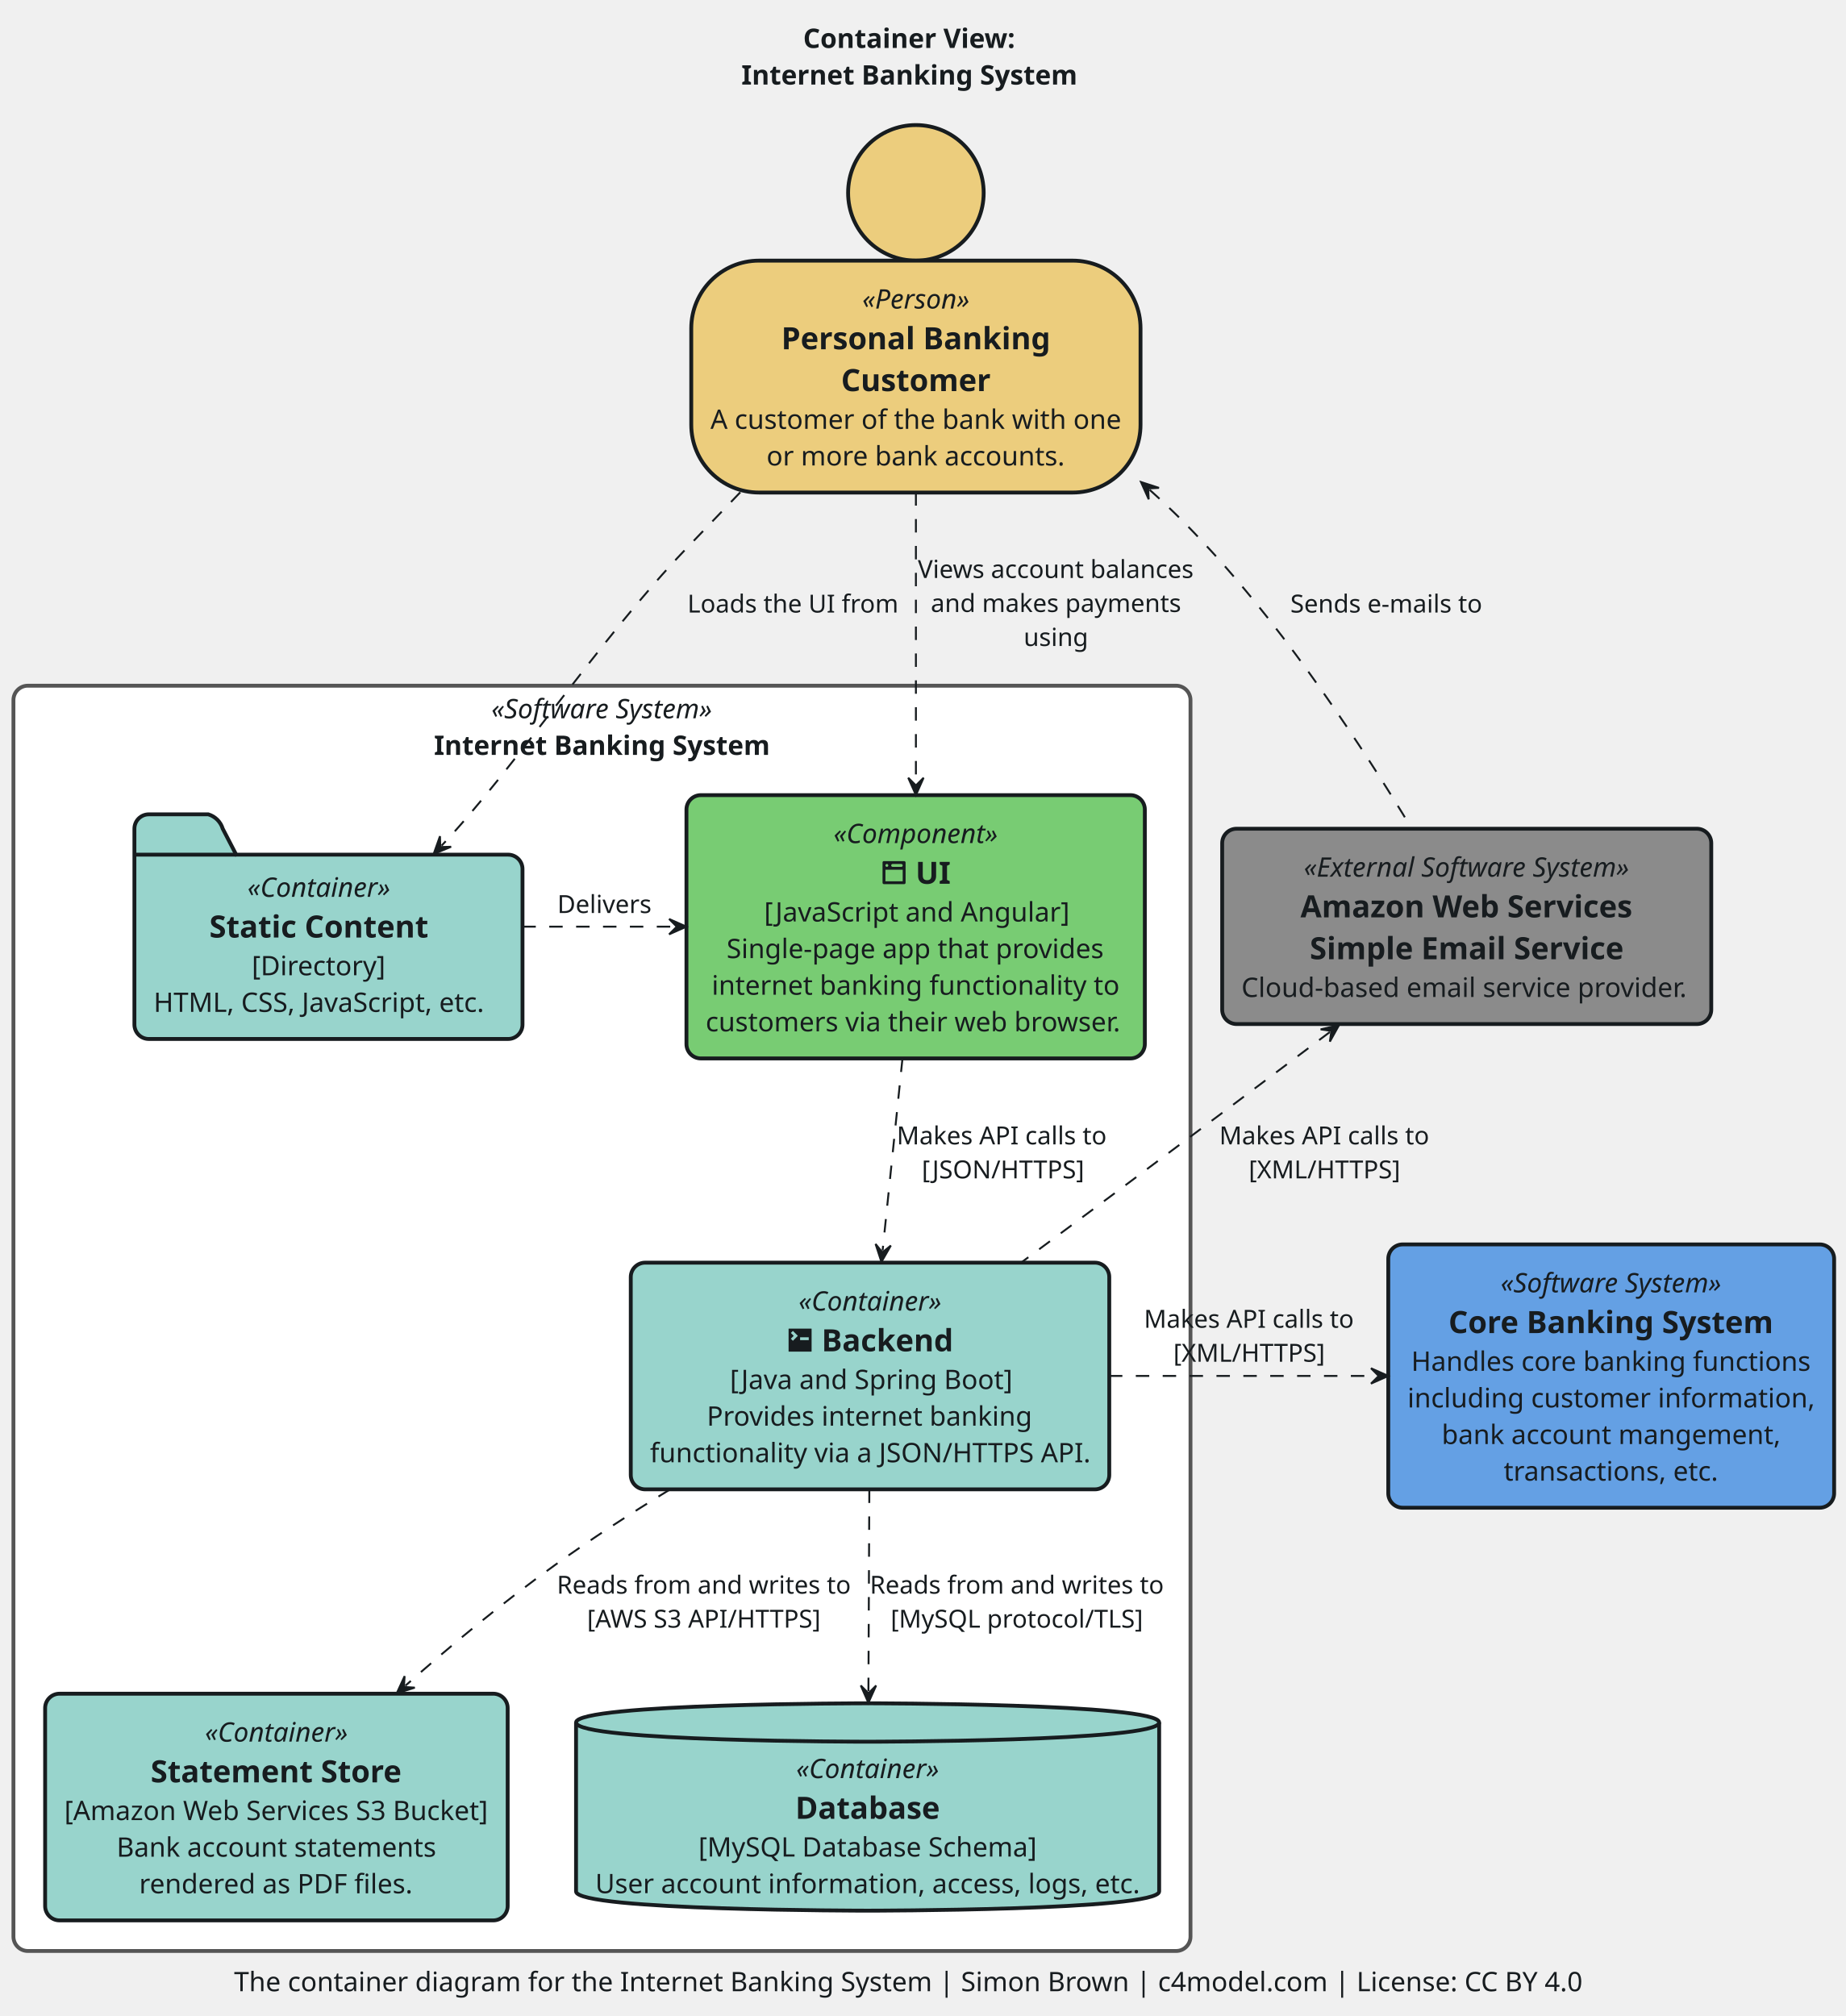
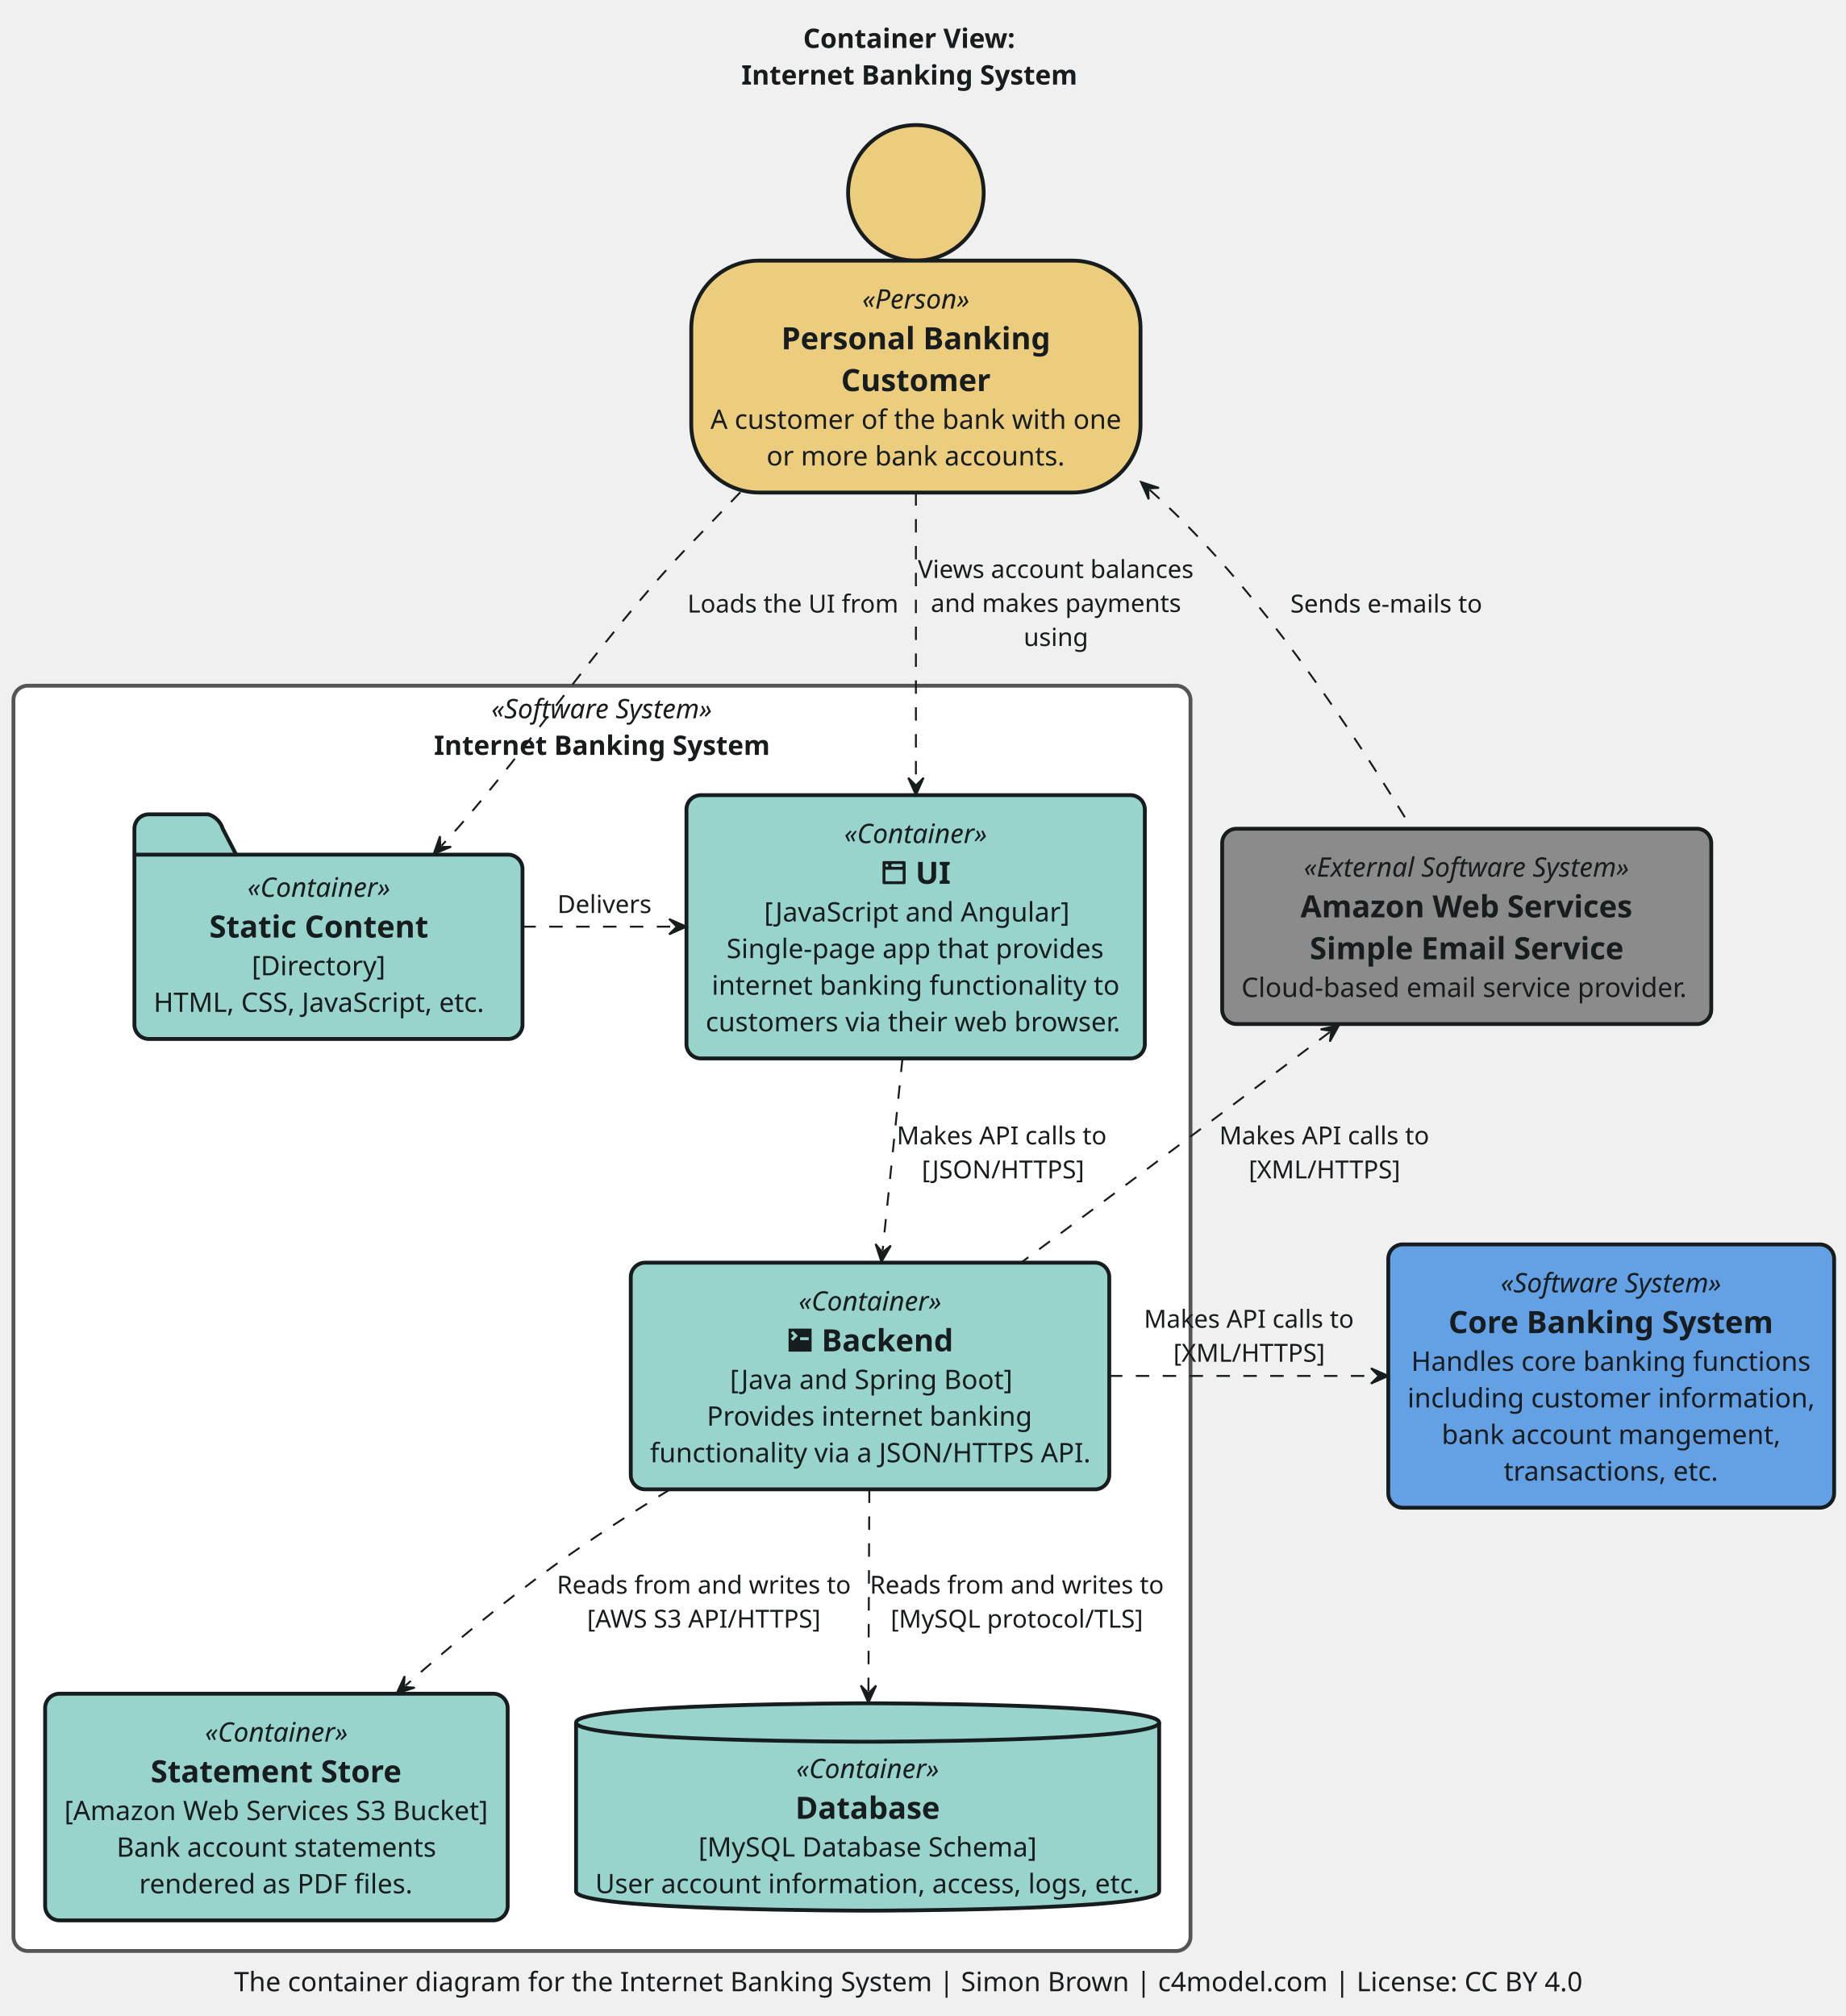
<svg xmlns="http://www.w3.org/2000/svg" contentStyleType="text/css" data-diagram-type="CLASS" height="1050px" preserveAspectRatio="none" style="width:961px;height:1050px;background:#FFFFFF;" version="1.1" viewBox="0 0 961 1050" width="961px" zoomAndPan="magnify">
  <defs />
  <g>
    <text fill="#171C1F" font-family="sans-serif" font-size="14" font-weight="bold" lengthAdjust="spacing" textLength="110.67" x="418.264" y="24.966">Container View:</text>
    <text fill="#171C1F" font-family="sans-serif" font-size="14" font-weight="bold" lengthAdjust="spacing" textLength="174.985" x="386.106" y="44.034">Internet Banking System</text>
    <g class="cluster" data-entity="Internet Banking System" data-source-line="30" data-uid="ent0005" id="cluster_Internet Banking System">
      <rect fill="#FFFFFF" height="659" rx="7.5" ry="7.5" style="stroke:#555555;stroke-width:2;" width="613" x="7" y="357.136" />
      <text fill="#171C1F" font-family="sans-serif" font-size="14" font-style="italic" lengthAdjust="spacing" textLength="115.22" x="255.89" y="374.102">«Software System»</text>
      <text fill="#171C1F" font-family="sans-serif" font-size="14" font-weight="bold" lengthAdjust="spacing" textLength="174.985" x="226.007" y="393.17">Internet Banking System</text>
    </g>
    <g class="entity" data-entity="StaticContent" data-source-line="32" data-uid="ent0006" id="entity_StaticContent">
      <path d="M77.5,424.136 L108.5,424.136 A11.25,11.25 0 0 1 116,431.636 L123,445.136 L264.615,445.136 A7.5,7.5 0 0 1 272.115,452.636 L272.115,533.632 A7.5,7.5 0 0 1 264.615,541.132 L77.5,541.132 A7.5,7.5 0 0 1 70,533.632 L70,431.636 A7.5,7.5 0 0 1 77.5,424.136" fill="#98D4CC" style="stroke:#171C1F;stroke-width:2;" />
      <line style="stroke:#171C1F;stroke-width:2;" x1="70" x2="123" y1="445.136" y2="445.136" />
      <text fill="#171C1F" font-family="sans-serif" font-size="14" font-style="italic" lengthAdjust="spacing" textLength="74.438" x="128.839" y="467.102">«Container»</text>
      <text fill="#171C1F" font-family="sans-serif" font-size="16" font-weight="bold" lengthAdjust="spacing" textLength="114.096" x="109.01" y="488.308">Static Content</text>
      <text fill="#171C1F" font-family="sans-serif" font-size="14" lengthAdjust="spacing" textLength="69.888" x="131.114" y="507.962">[Directory]</text>
      <text fill="#171C1F" font-family="sans-serif" font-size="14" lengthAdjust="spacing" textLength="172.115" x="80" y="527.03">HTML, CSS, JavaScript, etc.</text>
    </g>
    <g class="entity" data-entity="UI" data-source-line="38" data-uid="ent0007" id="entity_UI">
-       <rect fill="#78CC73" height="137.132" rx="7.5" ry="7.5" style="stroke:#171C1F;stroke-width:2;" width="238.721" x="357.5" y="414.136" />
-       <text fill="#171C1F" font-family="sans-serif" font-size="14" font-style="italic" lengthAdjust="spacing" textLength="85.54" x="434.091" y="439.102">«Component»</text>
+       <rect fill="#98D4CC" height="137.132" rx="7.5" ry="7.5" style="stroke:#171C1F;stroke-width:2;" width="238.721" x="357.5" y="414.136" />
+       <text fill="#171C1F" font-family="sans-serif" font-size="14" font-style="italic" lengthAdjust="spacing" textLength="74.438" x="439.642" y="439.102">«Container»</text>
      <path d="M460.131,448.496 A0.75,0.75 0 0 0 459.621,449.246 L459.621,459.746 A0.75,0.75 0 0 0 460.371,460.496 L470.871,460.496 A0.75,0.75 0 0 0 471.621,459.746 L471.621,449.246 A0.75,0.75 0 0 0 470.871,448.496 L460.371,448.496 A0.75,0.75 0 0 0 460.236,448.496 A0.75,0.75 0 0 0 460.146,448.496 M461.871,449.996 C462.291,449.996 462.621,450.326 462.621,450.746 C462.621,451.166 462.291,451.496 461.871,451.496 C461.451,451.496 461.121,451.166 461.121,450.746 C461.121,450.326 461.451,449.996 461.871,449.996 M464.871,449.996 L469.371,449.996 C469.791,449.996 470.121,450.326 470.121,450.746 C470.121,451.166 469.791,451.496 469.371,451.496 L464.871,451.496 C464.451,451.496 464.121,451.166 464.121,450.746 C464.121,450.326 464.451,449.996 464.871,449.996 M461.121,452.996 L470.121,452.996 L470.121,458.996 L461.121,458.996 L461.121,452.996" fill="#171C1F" />
      <text fill="#171C1F" font-family="sans-serif" font-size="16" font-weight="bold" lengthAdjust="spacing" textLength="18.32" x="476.781" y="460.308">UI</text>
      <text fill="#171C1F" font-family="sans-serif" font-size="14" lengthAdjust="spacing" textLength="157.821" x="397.95" y="479.962">[JavaScript and Angular]</text>
      <text fill="#171C1F" font-family="sans-serif" font-size="14" lengthAdjust="spacing" textLength="196.951" x="378.385" y="499.03">Single-page app that provides</text>
      <text fill="#171C1F" font-family="sans-serif" font-size="14" lengthAdjust="spacing" textLength="212.407" x="370.657" y="518.098">internet banking functionality to</text>
      <text fill="#171C1F" font-family="sans-serif" font-size="14" lengthAdjust="spacing" textLength="218.721" x="367.5" y="537.165">customers via their web browser.</text>
    </g>
    <g class="entity" data-entity="Backend" data-source-line="46" data-uid="ent0008" id="entity_Backend">
      <rect fill="#98D4CC" height="118.064" rx="7.5" ry="7.5" style="stroke:#171C1F;stroke-width:2;" width="249.193" x="328.5" y="657.636" />
      <text fill="#171C1F" font-family="sans-serif" font-size="14" font-style="italic" lengthAdjust="spacing" textLength="74.438" x="415.878" y="682.602">«Container»</text>
      <path d="M410.824,691.996 C410.733,691.996 410.688,692.056 410.688,692.131 L410.688,703.846 C410.688,703.921 410.748,703.981 410.824,703.981 L422.538,703.981 C422.613,703.981 422.673,703.921 422.673,703.846 L422.673,692.131 C422.673,692.041 422.613,691.996 422.538,691.996 L410.824,691.996 M412.938,693.166 L415.519,695.746 L412.938,698.326 L411.858,697.246 L413.358,695.746 L411.858,694.246 L412.938,693.166 M416.688,696.496 L421.188,696.496 L421.188,697.996 L416.688,697.996 L416.688,696.496" fill="#171C1F" />
      <text fill="#171C1F" font-family="sans-serif" font-size="16" font-weight="bold" lengthAdjust="spacing" textLength="68.656" x="427.849" y="703.808">Backend</text>
      <text fill="#171C1F" font-family="sans-serif" font-size="14" lengthAdjust="spacing" textLength="145.935" x="380.129" y="723.462">[Java and Spring Boot]</text>
      <text fill="#171C1F" font-family="sans-serif" font-size="14" lengthAdjust="spacing" textLength="170.001" x="368.096" y="742.53">Provides internet banking</text>
      <text fill="#171C1F" font-family="sans-serif" font-size="14" lengthAdjust="spacing" textLength="229.193" x="338.5" y="761.598">functionality via a JSON/HTTPS API.</text>
    </g>
    <g class="entity" data-entity="StatementStore" data-source-line="53" data-uid="ent0009" id="entity_StatementStore">
      <rect fill="#98D4CC" height="118.064" rx="7.5" ry="7.5" style="stroke:#171C1F;stroke-width:2;" width="240.891" x="23.5" y="882.136" />
      <text fill="#171C1F" font-family="sans-serif" font-size="14" font-style="italic" lengthAdjust="spacing" textLength="74.438" x="106.727" y="907.102">«Container»</text>
      <text fill="#171C1F" font-family="sans-serif" font-size="16" font-weight="bold" lengthAdjust="spacing" textLength="130.992" x="78.449" y="928.308">Statement Store</text>
      <text fill="#171C1F" font-family="sans-serif" font-size="14" lengthAdjust="spacing" textLength="220.891" x="33.5" y="947.962">[Amazon Web Services S3 Bucket]</text>
      <text fill="#171C1F" font-family="sans-serif" font-size="14" lengthAdjust="spacing" textLength="166.445" x="60.723" y="967.03">Bank account statements</text>
      <text fill="#171C1F" font-family="sans-serif" font-size="14" lengthAdjust="spacing" textLength="142.953" x="72.469" y="986.098">rendered as PDF files.</text>
    </g>
    <g class="entity" data-entity="Database" data-source-line="60" data-uid="ent0010" id="entity_Database">
      <path d="M300,897.136 C300,887.136 451.841,887.136 451.841,887.136 C451.841,887.136 603.681,887.136 603.681,897.136 L603.681,985.132 C603.681,995.132 451.841,995.132 451.841,995.132 C451.841,995.132 300,995.132 300,985.132 L300,897.136" fill="#98D4CC" style="stroke:#171C1F;stroke-width:2;" />
      <path d="M300,897.136 C300,907.136 451.841,907.136 451.841,907.136 C451.841,907.136 603.681,907.136 603.681,897.136" fill="none" style="stroke:#171C1F;stroke-width:2;" />
      <text fill="#171C1F" font-family="sans-serif" font-size="14" font-style="italic" lengthAdjust="spacing" textLength="74.438" x="414.622" y="926.102">«Container»</text>
      <text fill="#171C1F" font-family="sans-serif" font-size="16" font-weight="bold" lengthAdjust="spacing" textLength="75.312" x="414.184" y="947.308">Database</text>
      <text fill="#171C1F" font-family="sans-serif" font-size="14" lengthAdjust="spacing" textLength="176.231" x="363.725" y="966.962">[MySQL Database Schema]</text>
      <text fill="#171C1F" font-family="sans-serif" font-size="14" lengthAdjust="spacing" textLength="283.681" x="310" y="986.03">User account information, access, logs, etc.</text>
    </g>
    <g class="entity" data-entity="Customer" data-source-line="10" data-uid="ent0002" id="entity_Customer">
      <ellipse cx="476.988" cy="100.439" fill="#ECCD7D" rx="35.303" ry="35.303" style="stroke:#171C1F;stroke-width:2;" />
      <rect fill="#ECCD7D" height="120.788" rx="35.303" ry="35.303" style="stroke:#171C1F;stroke-width:2;" width="233.975" x="360" y="135.743" />
      <text fill="#171C1F" font-family="sans-serif" font-size="14" font-style="italic" lengthAdjust="spacing" textLength="55.888" x="449.044" y="160.708">«Person»</text>
      <text fill="#171C1F" font-family="sans-serif" font-size="16" font-weight="bold" lengthAdjust="spacing" textLength="140.208" x="406.883" y="181.915">Personal Banking</text>
      <text fill="#171C1F" font-family="sans-serif" font-size="16" font-weight="bold" lengthAdjust="spacing" textLength="77.936" x="438.019" y="203.707">Customer</text>
      <text fill="#171C1F" font-family="sans-serif" font-size="14" lengthAdjust="spacing" textLength="213.975" x="370" y="223.36">A customer of the bank with one</text>
      <text fill="#171C1F" font-family="sans-serif" font-size="14" lengthAdjust="spacing" textLength="155.581" x="399.197" y="242.428">or more bank accounts.</text>
    </g>
    <g class="entity" data-entity="SimpleEmailService" data-source-line="17" data-uid="ent0003" id="entity_SimpleEmailService">
      <rect fill="#8B8B8B" height="101.72" rx="7.5" ry="7.5" style="stroke:#171C1F;stroke-width:2;" width="254.709" x="636.5" y="431.636" />
      <text fill="#171C1F" font-family="sans-serif" font-size="14" font-style="italic" lengthAdjust="spacing" textLength="169.693" x="679.008" y="456.602">«External Software System»</text>
      <text fill="#171C1F" font-family="sans-serif" font-size="16" font-weight="bold" lengthAdjust="spacing" textLength="173.168" x="677.27" y="477.808">Amazon Web Services</text>
      <text fill="#171C1F" font-family="sans-serif" font-size="16" font-weight="bold" lengthAdjust="spacing" textLength="163.488" x="682.11" y="499.6">Simple Email Service</text>
      <text fill="#171C1F" font-family="sans-serif" font-size="14" lengthAdjust="spacing" textLength="234.709" x="646.5" y="519.254">Cloud-based email service provider.</text>
    </g>
    <g class="entity" data-entity="CoreBankingSystem" data-source-line="23" data-uid="ent0004" id="entity_CoreBankingSystem">
      <rect fill="#64A0E4" height="137.132" rx="7.5" ry="7.5" style="stroke:#171C1F;stroke-width:2;" width="232.197" x="723" y="648.136" />
      <text fill="#171C1F" font-family="sans-serif" font-size="14" font-style="italic" lengthAdjust="spacing" textLength="115.22" x="781.489" y="673.102">«Software System»</text>
      <text fill="#171C1F" font-family="sans-serif" font-size="16" font-weight="bold" lengthAdjust="spacing" textLength="169.488" x="754.354" y="694.308">Core Banking System</text>
      <text fill="#171C1F" font-family="sans-serif" font-size="14" lengthAdjust="spacing" textLength="208.291" x="734.953" y="713.962">Handles core banking functions</text>
      <text fill="#171C1F" font-family="sans-serif" font-size="14" lengthAdjust="spacing" textLength="212.197" x="733" y="733.03">including customer information,</text>
      <text fill="#171C1F" font-family="sans-serif" font-size="14" lengthAdjust="spacing" textLength="176.539" x="750.829" y="752.098">bank account mangement,</text>
      <text fill="#171C1F" font-family="sans-serif" font-size="14" lengthAdjust="spacing" textLength="111.93" x="783.134" y="771.165">transactions, etc.</text>
    </g>
    <g class="link" data-entity-1="Customer" data-entity-2="StaticContent" data-source-line="67" data-uid="lnk11" id="link_Customer_StaticContent">
      <path codeLine="67" d="M385.54,256.396 C375.89,266.436 366.24,276.486 357,286.136 C312.77,332.326 266.961,401.485 229.971,440.445" fill="none" id="Customer-to-StaticContent" style="stroke:#171C1F;stroke-width:1;stroke-dasharray:7.0,7.0;" />
      <polygon fill="#171C1F" points="225.84,444.796,234.938,441.023,229.283,441.17,229.136,435.515,225.84,444.796" style="stroke:#171C1F;stroke-width:1;" />
      <text fill="#171C1F" font-family="sans-serif" font-size="13" lengthAdjust="spacing" textLength="110.162" x="358" y="319.033">Loads the UI from</text>
    </g>
    <g class="link" data-entity-1="Customer" data-entity-2="UI" data-source-line="68" data-uid="lnk12" id="link_Customer_UI">
      <path codeLine="68" d="M477,256.346 C477,307.026 477,362.256 477,408.086" fill="none" id="Customer-to-UI" style="stroke:#171C1F;stroke-width:1;stroke-dasharray:7.0,7.0;" />
      <polygon fill="#171C1F" points="477,414.086,481,405.086,477,409.086,473,405.086,477,414.086" style="stroke:#171C1F;stroke-width:1;" />
      <text fill="#171C1F" font-family="sans-serif" font-size="13" lengthAdjust="spacing" textLength="143.858" x="478" y="301.033">Views account balances</text>
      <text fill="#171C1F" font-family="sans-serif" font-size="13" lengthAdjust="spacing" textLength="130.39" x="484.734" y="318.739">and makes payments</text>
      <text fill="#171C1F" font-family="sans-serif" font-size="13" lengthAdjust="spacing" textLength="33.644" x="533.107" y="336.445">using</text>
    </g>
    <g class="link" data-entity-1="Customer" data-entity-2="SimpleEmailService" data-source-line="69" data-uid="lnk14" id="link_Customer_SimpleEmailService">
      <path codeLine="69" d="M598.681,255.069 C611.24,266.369 618.98,274.166 630,286.136 C671.54,331.236 710.12,390.066 735.11,431.366" fill="none" id="Customer-backto-SimpleEmailService" style="stroke:#171C1F;stroke-width:1;stroke-dasharray:7.0,7.0;" />
      <polygon fill="#171C1F" points="594.22,251.056,598.235,260.049,597.937,254.4,603.586,254.102,594.22,251.056" style="stroke:#171C1F;stroke-width:1;" />
      <text fill="#171C1F" font-family="sans-serif" font-size="13" lengthAdjust="spacing" textLength="99.944" x="672" y="319.033">Sends e-mails to</text>
    </g>
    <g class="link" data-entity-1="StaticContent" data-entity-2="UI" data-source-line="70" data-uid="lnk15" id="link_StaticContent_UI">
      <path codeLine="70" d="M272.04,482.636 C299.38,482.636 323.22,482.636 351.46,482.636" fill="none" id="StaticContent-to-UI" style="stroke:#171C1F;stroke-width:1;stroke-dasharray:7.0,7.0;" />
      <polygon fill="#171C1F" points="357.46,482.636,348.46,478.636,352.46,482.636,348.46,486.636,357.46,482.636" style="stroke:#171C1F;stroke-width:1;" />
      <text fill="#171C1F" font-family="sans-serif" font-size="13" lengthAdjust="spacing" textLength="49.062" x="290.25" y="475.533">Delivers</text>
    </g>
    <g class="link" data-entity-1="UI" data-entity-2="Backend" data-source-line="71" data-uid="lnk16" id="link_UI_Backend">
      <path codeLine="71" d="M469.99,551.366 C466.52,584.936 462.987,619.098 459.657,651.298" fill="none" id="UI-to-Backend" style="stroke:#171C1F;stroke-width:1;stroke-dasharray:7.0,7.0;" />
      <polygon fill="#171C1F" points="459.04,657.266,463.945,648.725,459.554,652.292,455.987,647.902,459.04,657.266" style="stroke:#171C1F;stroke-width:1;" />
      <text fill="#171C1F" font-family="sans-serif" font-size="13" lengthAdjust="spacing" textLength="109.33" x="467" y="596.033">Makes API calls to</text>
      <text fill="#171C1F" font-family="sans-serif" font-size="13" lengthAdjust="spacing" textLength="83.2" x="480.065" y="613.739">[JSON/HTTPS]</text>
    </g>
    <g class="link" data-entity-1="Backend" data-entity-2="StatementStore" data-source-line="72" data-uid="lnk17" id="link_Backend_StatementStore">
      <path codeLine="72" d="M348.88,775.796 C328.61,788.166 307.82,801.586 289,815.136 C260.81,835.426 235.978,856.015 211.118,877.965" fill="none" id="Backend-to-StatementStore" style="stroke:#171C1F;stroke-width:1;stroke-dasharray:7.0,7.0;" />
      <polygon fill="#171C1F" points="206.62,881.936,216.014,878.977,210.368,878.626,210.719,872.981,206.62,881.936" style="stroke:#171C1F;stroke-width:1;" />
      <text fill="#171C1F" font-family="sans-serif" font-size="13" lengthAdjust="spacing" textLength="153.387" x="290" y="830.033">Reads from and writes to</text>
      <text fill="#171C1F" font-family="sans-serif" font-size="13" lengthAdjust="spacing" textLength="121.927" x="305.73" y="847.739">[AWS S3 API/HTTPS]</text>
    </g>
    <g class="link" data-entity-1="Backend" data-entity-2="Database" data-source-line="73" data-uid="lnk18" id="link_Backend_Database">
      <path codeLine="73" d="M452.74,775.806 C452.58,810.186 452.417,847.396 452.267,880.876" fill="none" id="Backend-to-Database" style="stroke:#171C1F;stroke-width:1;stroke-dasharray:7.0,7.0;" />
      <polygon fill="#171C1F" points="452.24,886.876,456.28,877.894,452.262,881.876,448.28,877.858,452.24,886.876" style="stroke:#171C1F;stroke-width:1;" />
      <text fill="#171C1F" font-family="sans-serif" font-size="13" lengthAdjust="spacing" textLength="153.387" x="453" y="830.033">Reads from and writes to</text>
      <text fill="#171C1F" font-family="sans-serif" font-size="13" lengthAdjust="spacing" textLength="131.716" x="463.836" y="847.739">[MySQL protocol/TLS]</text>
    </g>
    <g class="link" data-entity-1="SimpleEmailService" data-entity-2="Backend" data-source-line="74" data-uid="lnk20" id="link_SimpleEmailService_Backend">
      <path codeLine="74" d="M692.577,537.515 C658.937,562.845 622.25,590.386 585,618.136 C567.86,630.906 549.44,644.556 531.95,657.486" fill="none" id="SimpleEmailService-backto-Backend" style="stroke:#171C1F;stroke-width:1;stroke-dasharray:7.0,7.0;" />
      <polygon fill="#171C1F" points="697.37,533.906,687.774,536.124,693.376,536.913,692.586,542.515,697.37,533.906" style="stroke:#171C1F;stroke-width:1;" />
      <text fill="#171C1F" font-family="sans-serif" font-size="13" lengthAdjust="spacing" textLength="109.33" x="635" y="596.033">Makes API calls to</text>
      <text fill="#171C1F" font-family="sans-serif" font-size="13" lengthAdjust="spacing" textLength="78.702" x="650.314" y="613.739">[XML/HTTPS]</text>
    </g>
    <g class="link" data-entity-1="Backend" data-entity-2="CoreBankingSystem" data-source-line="75" data-uid="lnk21" id="link_Backend_CoreBankingSystem">
      <path codeLine="75" d="M577.52,716.636 C624.23,716.636 671.09,716.636 717,716.636" fill="none" id="Backend-to-CoreBankingSystem" style="stroke:#171C1F;stroke-width:1;stroke-dasharray:7.0,7.0;" />
      <polygon fill="#171C1F" points="723,716.636,714,712.636,718,716.636,714,720.636,723,716.636" style="stroke:#171C1F;stroke-width:1;" />
      <text fill="#171C1F" font-family="sans-serif" font-size="13" lengthAdjust="spacing" textLength="109.33" x="595.75" y="691.533">Makes API calls to</text>
      <text fill="#171C1F" font-family="sans-serif" font-size="13" lengthAdjust="spacing" textLength="78.702" x="611.064" y="709.239">[XML/HTTPS]</text>
    </g>
    <text fill="#171C1F" font-family="sans-serif" font-size="14" lengthAdjust="spacing" textLength="703.399" x="121.899" y="1037.102">The container diagram for the Internet Banking System | Simon Brown | c4model.com | License: CC BY 4.0</text>
  </g>
</svg>
